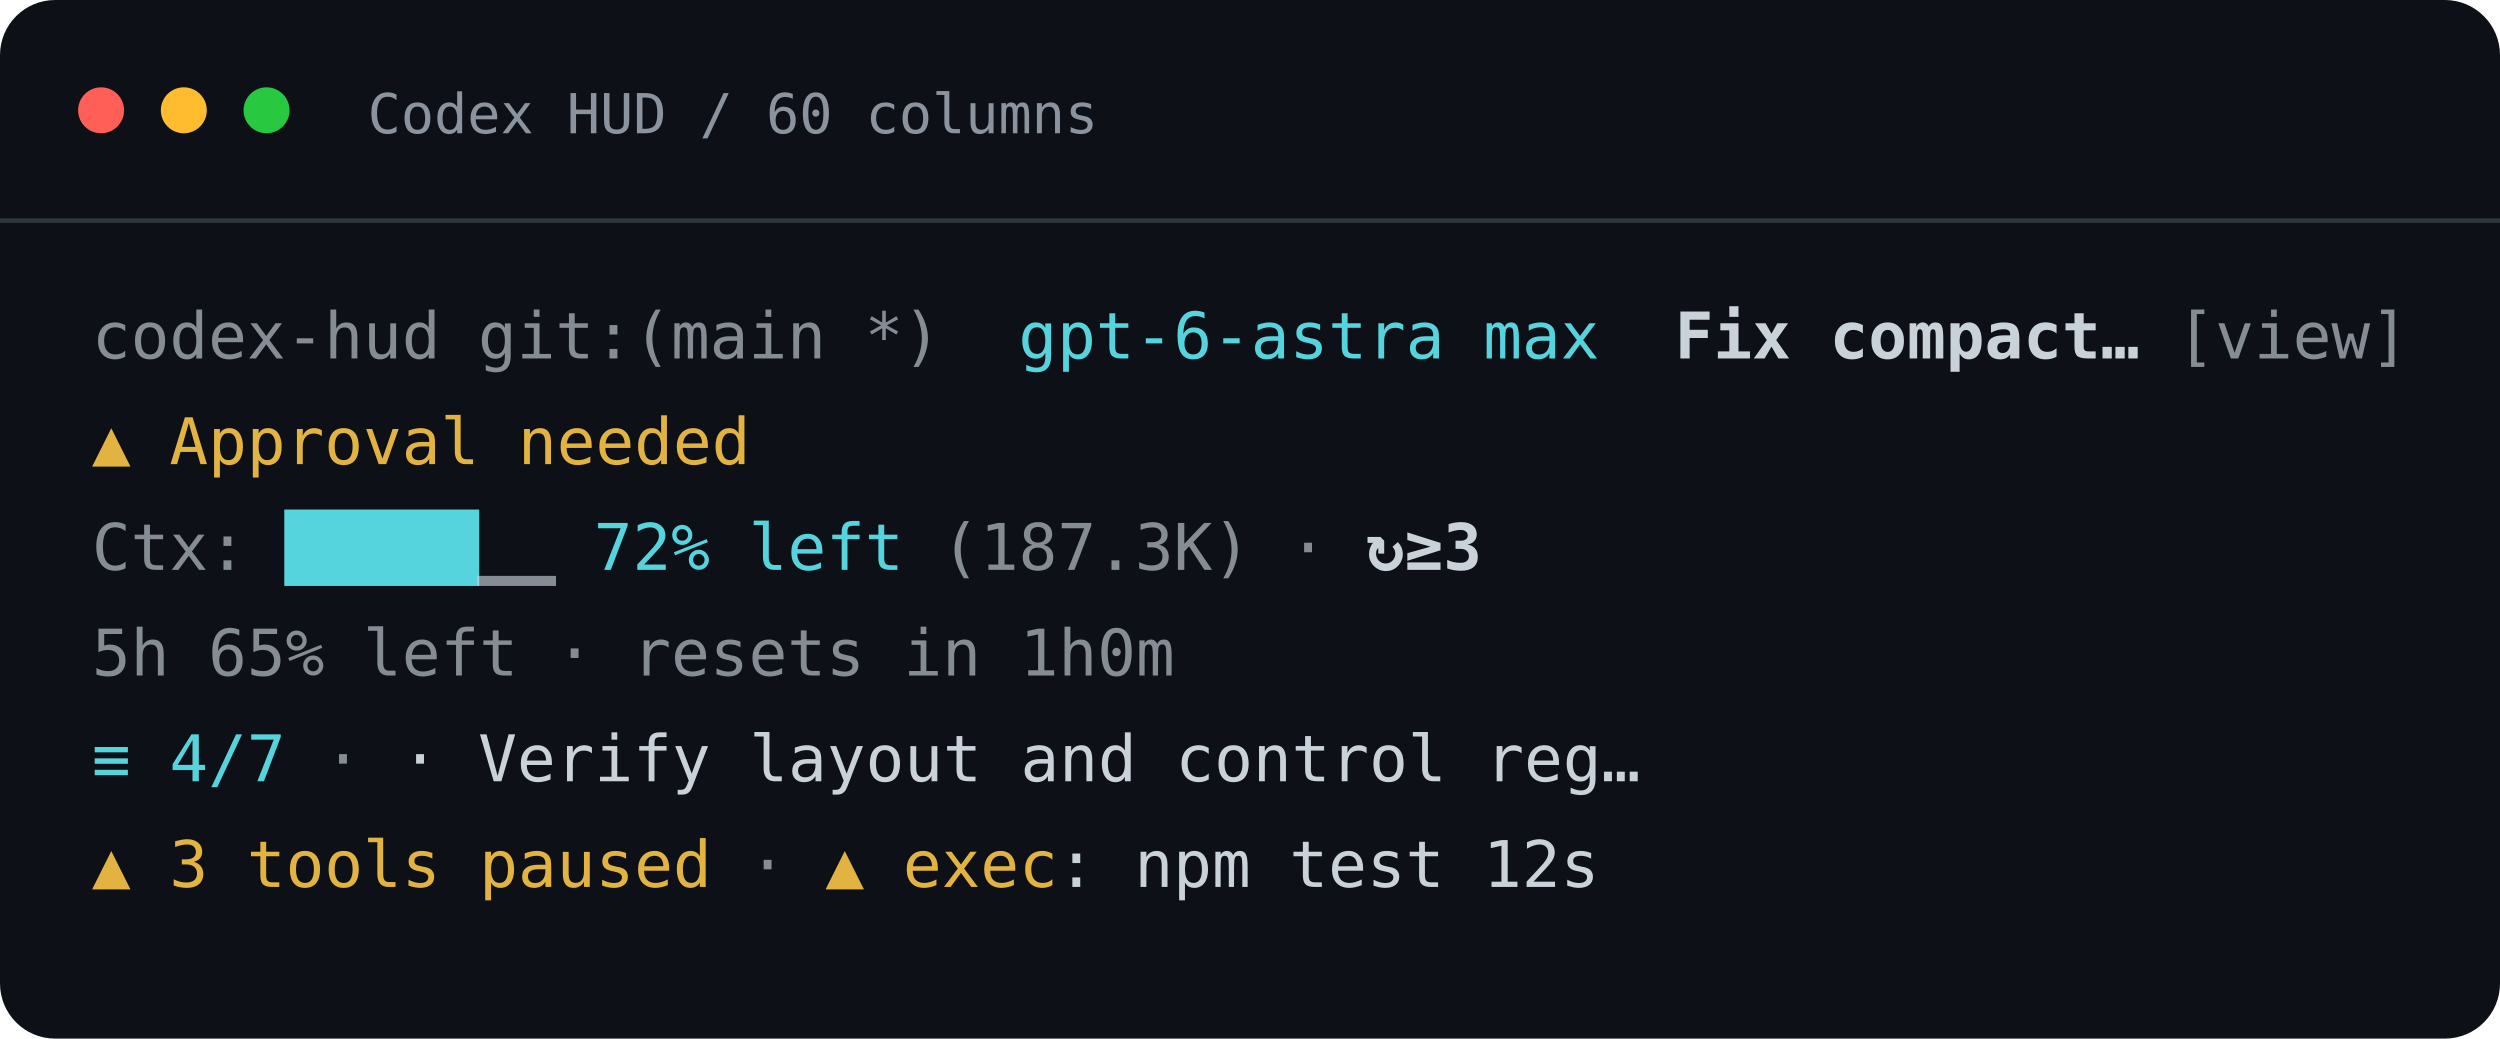
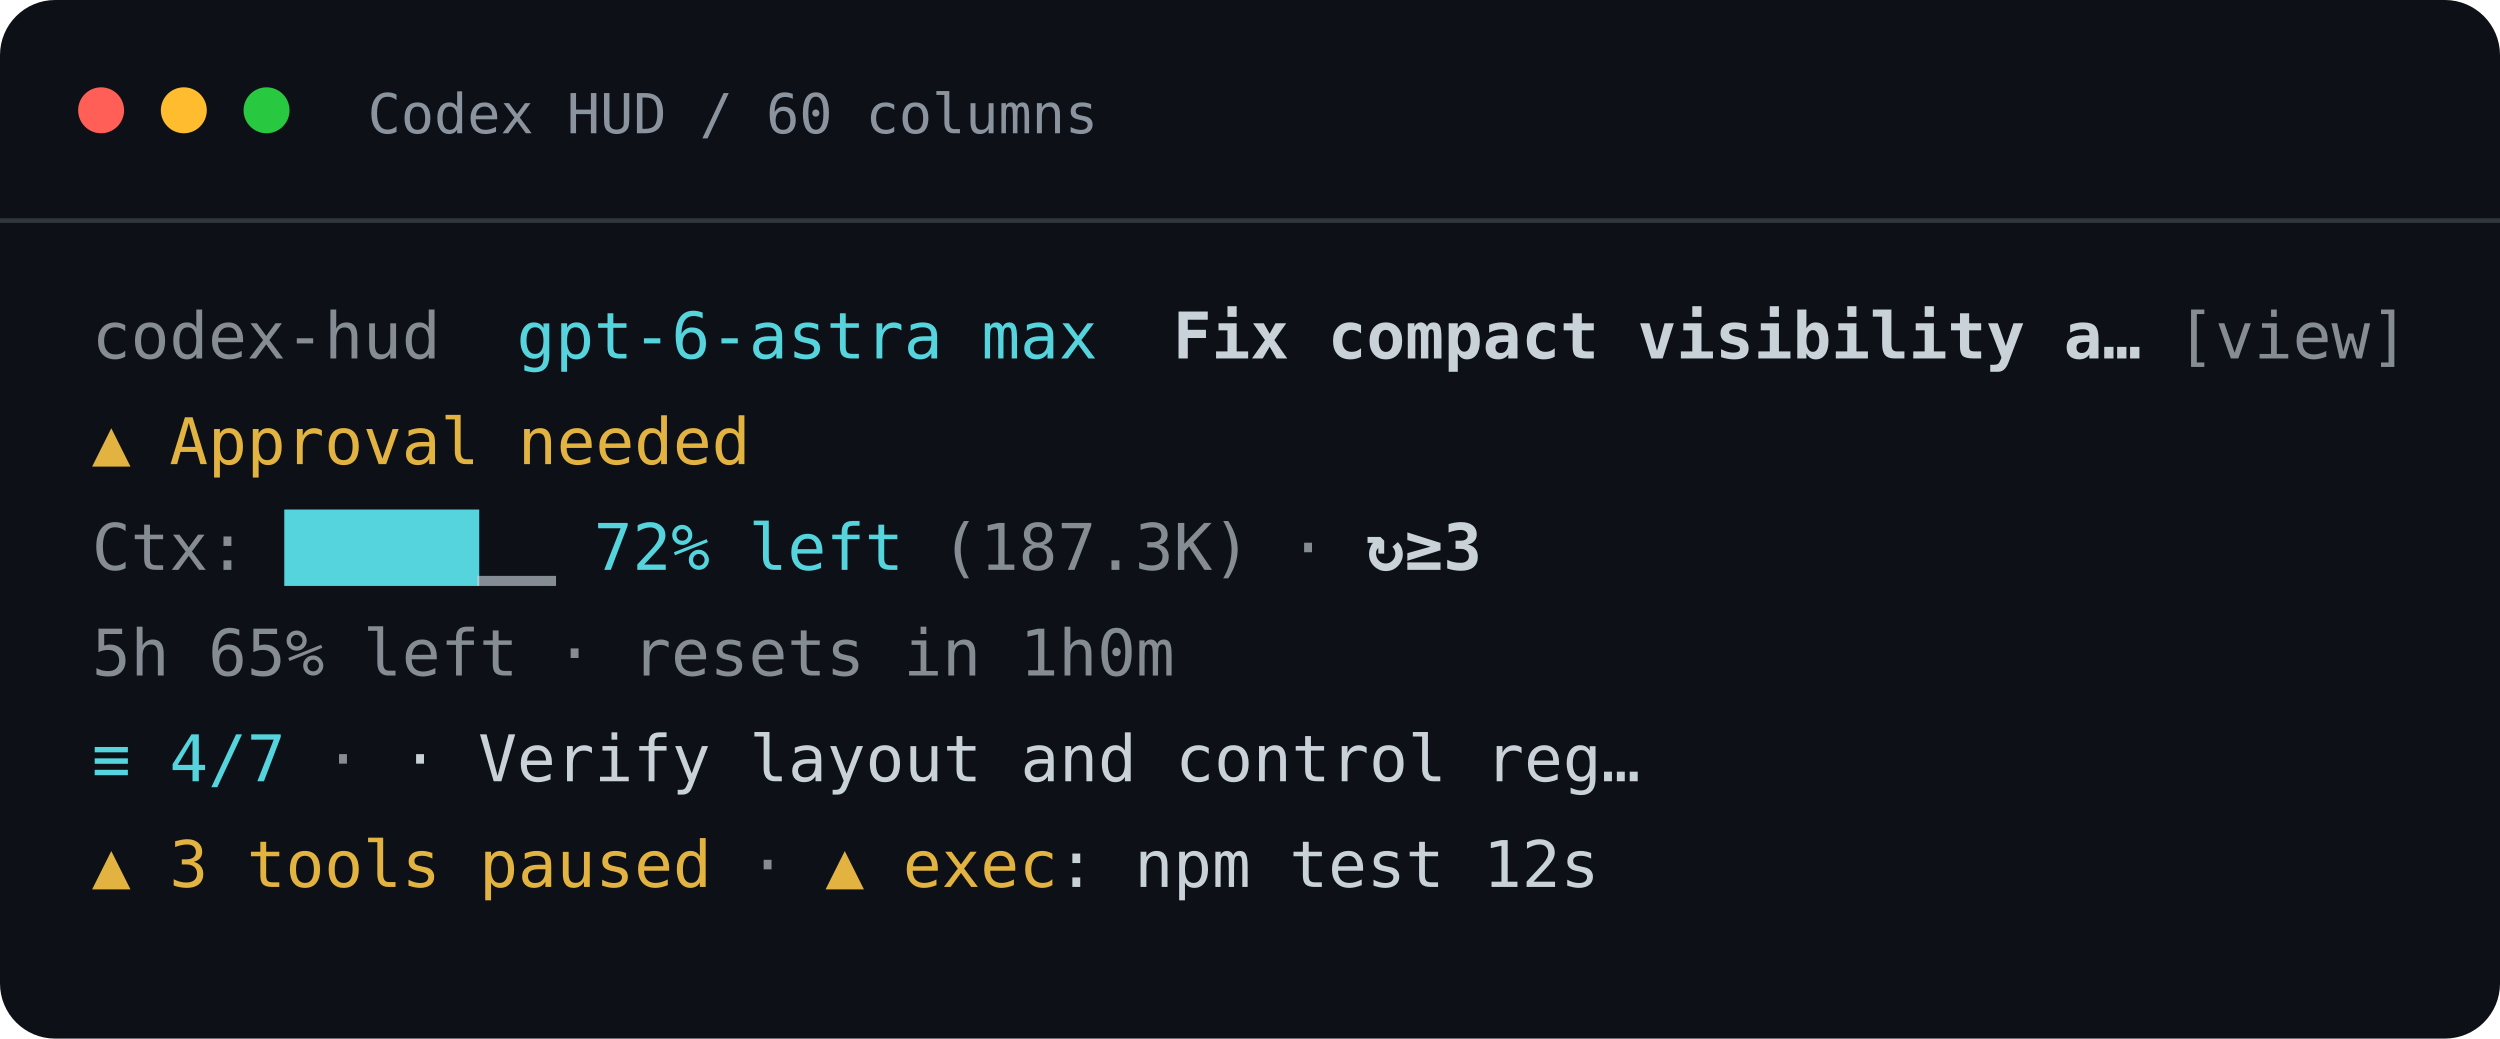
<svg xmlns="http://www.w3.org/2000/svg" width="544" height="226" viewBox="0 0 544 226" role="img" aria-label="Codex HUD / 60 columns">
  <rect width="544" height="226" rx="12" fill="#0d1117" />
  <path d="M0 48H544" stroke="#30363d" />
  <circle cx="22" cy="24" r="5" fill="#ff5f57" />
  <circle cx="40" cy="24" r="5" fill="#febc2e" />
  <circle cx="58" cy="24" r="5" fill="#28c840" />
  <text x="80" y="29" fill="#8b949e" font-family="monospace" font-size="12">Codex HUD / 60 columns</text>
  <g font-family="Menlo,DejaVu Sans Mono,monospace" font-size="14" xml:space="preserve">
    <text x="20" y="78" fill="#c9d1d9" opacity="0.64" font-weight="400" text-decoration="none" textLength="75.6" lengthAdjust="spacingAndGlyphs">codex-hud</text>
-     <text x="95.6" y="78" fill="#c9d1d9" opacity="1" font-weight="400" text-decoration="none" textLength="8.4" lengthAdjust="spacingAndGlyphs"> </text>
-     <text x="104" y="78" fill="#c9d1d9" opacity="0.64" font-weight="400" text-decoration="none" textLength="42" lengthAdjust="spacingAndGlyphs">git:(</text>
-     <text x="146" y="78" fill="#c9d1d9" opacity="0.64" font-weight="400" text-decoration="none" textLength="50.4" lengthAdjust="spacingAndGlyphs">main *</text>
-     <text x="196.4" y="78" fill="#c9d1d9" opacity="0.64" font-weight="400" text-decoration="none" textLength="8.4" lengthAdjust="spacingAndGlyphs">)</text>
-     <text x="204.8" y="78" fill="#c9d1d9" opacity="1" font-weight="400" text-decoration="none" textLength="16.8" lengthAdjust="spacingAndGlyphs">  </text>
-     <text x="221.6" y="78" fill="#56d4dd" opacity="1" font-weight="400" text-decoration="none" textLength="126" lengthAdjust="spacingAndGlyphs">gpt-6-astra max</text>
-     <text x="347.6" y="78" fill="#c9d1d9" opacity="1" font-weight="400" text-decoration="none" textLength="16.8" lengthAdjust="spacingAndGlyphs">  </text>
-     <text x="364.4" y="78" fill="#c9d1d9" opacity="1" font-weight="700" text-decoration="none" textLength="100.8" lengthAdjust="spacingAndGlyphs">Fix compact…</text>
+     <text x="95.6" y="78" fill="#c9d1d9" opacity="1" font-weight="400" text-decoration="none" textLength="16.8" lengthAdjust="spacingAndGlyphs">  </text>
+     <text x="112.4" y="78" fill="#56d4dd" opacity="1" font-weight="400" text-decoration="none" textLength="126" lengthAdjust="spacingAndGlyphs">gpt-6-astra max</text>
+     <text x="238.4" y="78" fill="#c9d1d9" opacity="1" font-weight="400" text-decoration="none" textLength="16.8" lengthAdjust="spacingAndGlyphs">  </text>
+     <text x="255.2" y="78" fill="#c9d1d9" opacity="1" font-weight="700" text-decoration="none" textLength="210" lengthAdjust="spacingAndGlyphs">Fix compact visibility a…</text>
    <text x="465.2" y="78" fill="#c9d1d9" opacity="1" font-weight="400" text-decoration="none" textLength="8.4" lengthAdjust="spacingAndGlyphs"> </text>
    <text x="473.6" y="78" fill="#c9d1d9" opacity="0.64" font-weight="400" text-decoration="none" textLength="50.4" lengthAdjust="spacingAndGlyphs">[view]</text>
    <text x="20" y="101" fill="#e3b341" opacity="1" font-weight="400" text-decoration="none" textLength="142.8" lengthAdjust="spacingAndGlyphs">▲ Approval needed</text>
    <text x="20" y="124" fill="#c9d1d9" opacity="0.64" font-weight="400" text-decoration="none" textLength="42" lengthAdjust="spacingAndGlyphs">Ctx: </text>
    <text x="62" y="124" fill="#56d4dd" opacity="1" font-weight="400" text-decoration="none" textLength="42" lengthAdjust="spacingAndGlyphs">█████</text>
    <text x="104" y="124" fill="#c9d1d9" opacity="0.64" font-weight="400" text-decoration="none" textLength="16.8" lengthAdjust="spacingAndGlyphs">▁▁</text>
    <text x="120.8" y="124" fill="#c9d1d9" opacity="1" font-weight="400" text-decoration="none" textLength="8.4" lengthAdjust="spacingAndGlyphs"> </text>
    <text x="129.2" y="124" fill="#56d4dd" opacity="1" font-weight="400" text-decoration="none" textLength="67.2" lengthAdjust="spacingAndGlyphs">72% left</text>
    <text x="196.4" y="124" fill="#c9d1d9" opacity="1" font-weight="400" text-decoration="none" textLength="8.4" lengthAdjust="spacingAndGlyphs"> </text>
    <text x="204.8" y="124" fill="#c9d1d9" opacity="0.64" font-weight="400" text-decoration="none" textLength="67.2" lengthAdjust="spacingAndGlyphs">(187.3K)</text>
    <text x="272" y="124" fill="#c9d1d9" opacity="0.64" font-weight="400" text-decoration="none" textLength="25.2" lengthAdjust="spacingAndGlyphs"> · </text>
    <text x="297.2" y="124" fill="#c9d1d9" opacity="1" font-weight="700" text-decoration="none" textLength="25.2" lengthAdjust="spacingAndGlyphs">↻≥3</text>
    <text x="20" y="147" fill="#c9d1d9" opacity="0.64" font-weight="400" text-decoration="none" textLength="92.4" lengthAdjust="spacingAndGlyphs">5h 65% left</text>
    <text x="112.4" y="147" fill="#c9d1d9" opacity="0.64" font-weight="400" text-decoration="none" textLength="25.2" lengthAdjust="spacingAndGlyphs"> · </text>
    <text x="137.6" y="147" fill="#c9d1d9" opacity="0.64" font-weight="400" text-decoration="none" textLength="117.6" lengthAdjust="spacingAndGlyphs">resets in 1h0m</text>
    <text x="20" y="170" fill="#56d4dd" opacity="1" font-weight="400" text-decoration="none" textLength="42" lengthAdjust="spacingAndGlyphs">≡ 4/7</text>
    <text x="62" y="170" fill="#c9d1d9" opacity="0.64" font-weight="400" text-decoration="none" textLength="25.2" lengthAdjust="spacingAndGlyphs"> · </text>
    <text x="87.2" y="170" fill="#c9d1d9" opacity="1" font-weight="400" text-decoration="none" textLength="268.8" lengthAdjust="spacingAndGlyphs">· Verify layout and control reg…</text>
    <text x="20" y="193" fill="#e3b341" opacity="1" font-weight="400" text-decoration="none" textLength="134.4" lengthAdjust="spacingAndGlyphs">▲ 3 tools paused</text>
    <text x="154.4" y="193" fill="#c9d1d9" opacity="0.64" font-weight="400" text-decoration="none" textLength="25.2" lengthAdjust="spacingAndGlyphs"> · </text>
    <text x="179.6" y="193" fill="#e3b341" opacity="1" font-weight="400" text-decoration="none" textLength="50.4" lengthAdjust="spacingAndGlyphs">▲ exec</text>
    <text x="230" y="193" fill="#c9d1d9" opacity="1" font-weight="400" text-decoration="none" textLength="117.6" lengthAdjust="spacingAndGlyphs">: npm test 12s</text>
  </g>
</svg>
